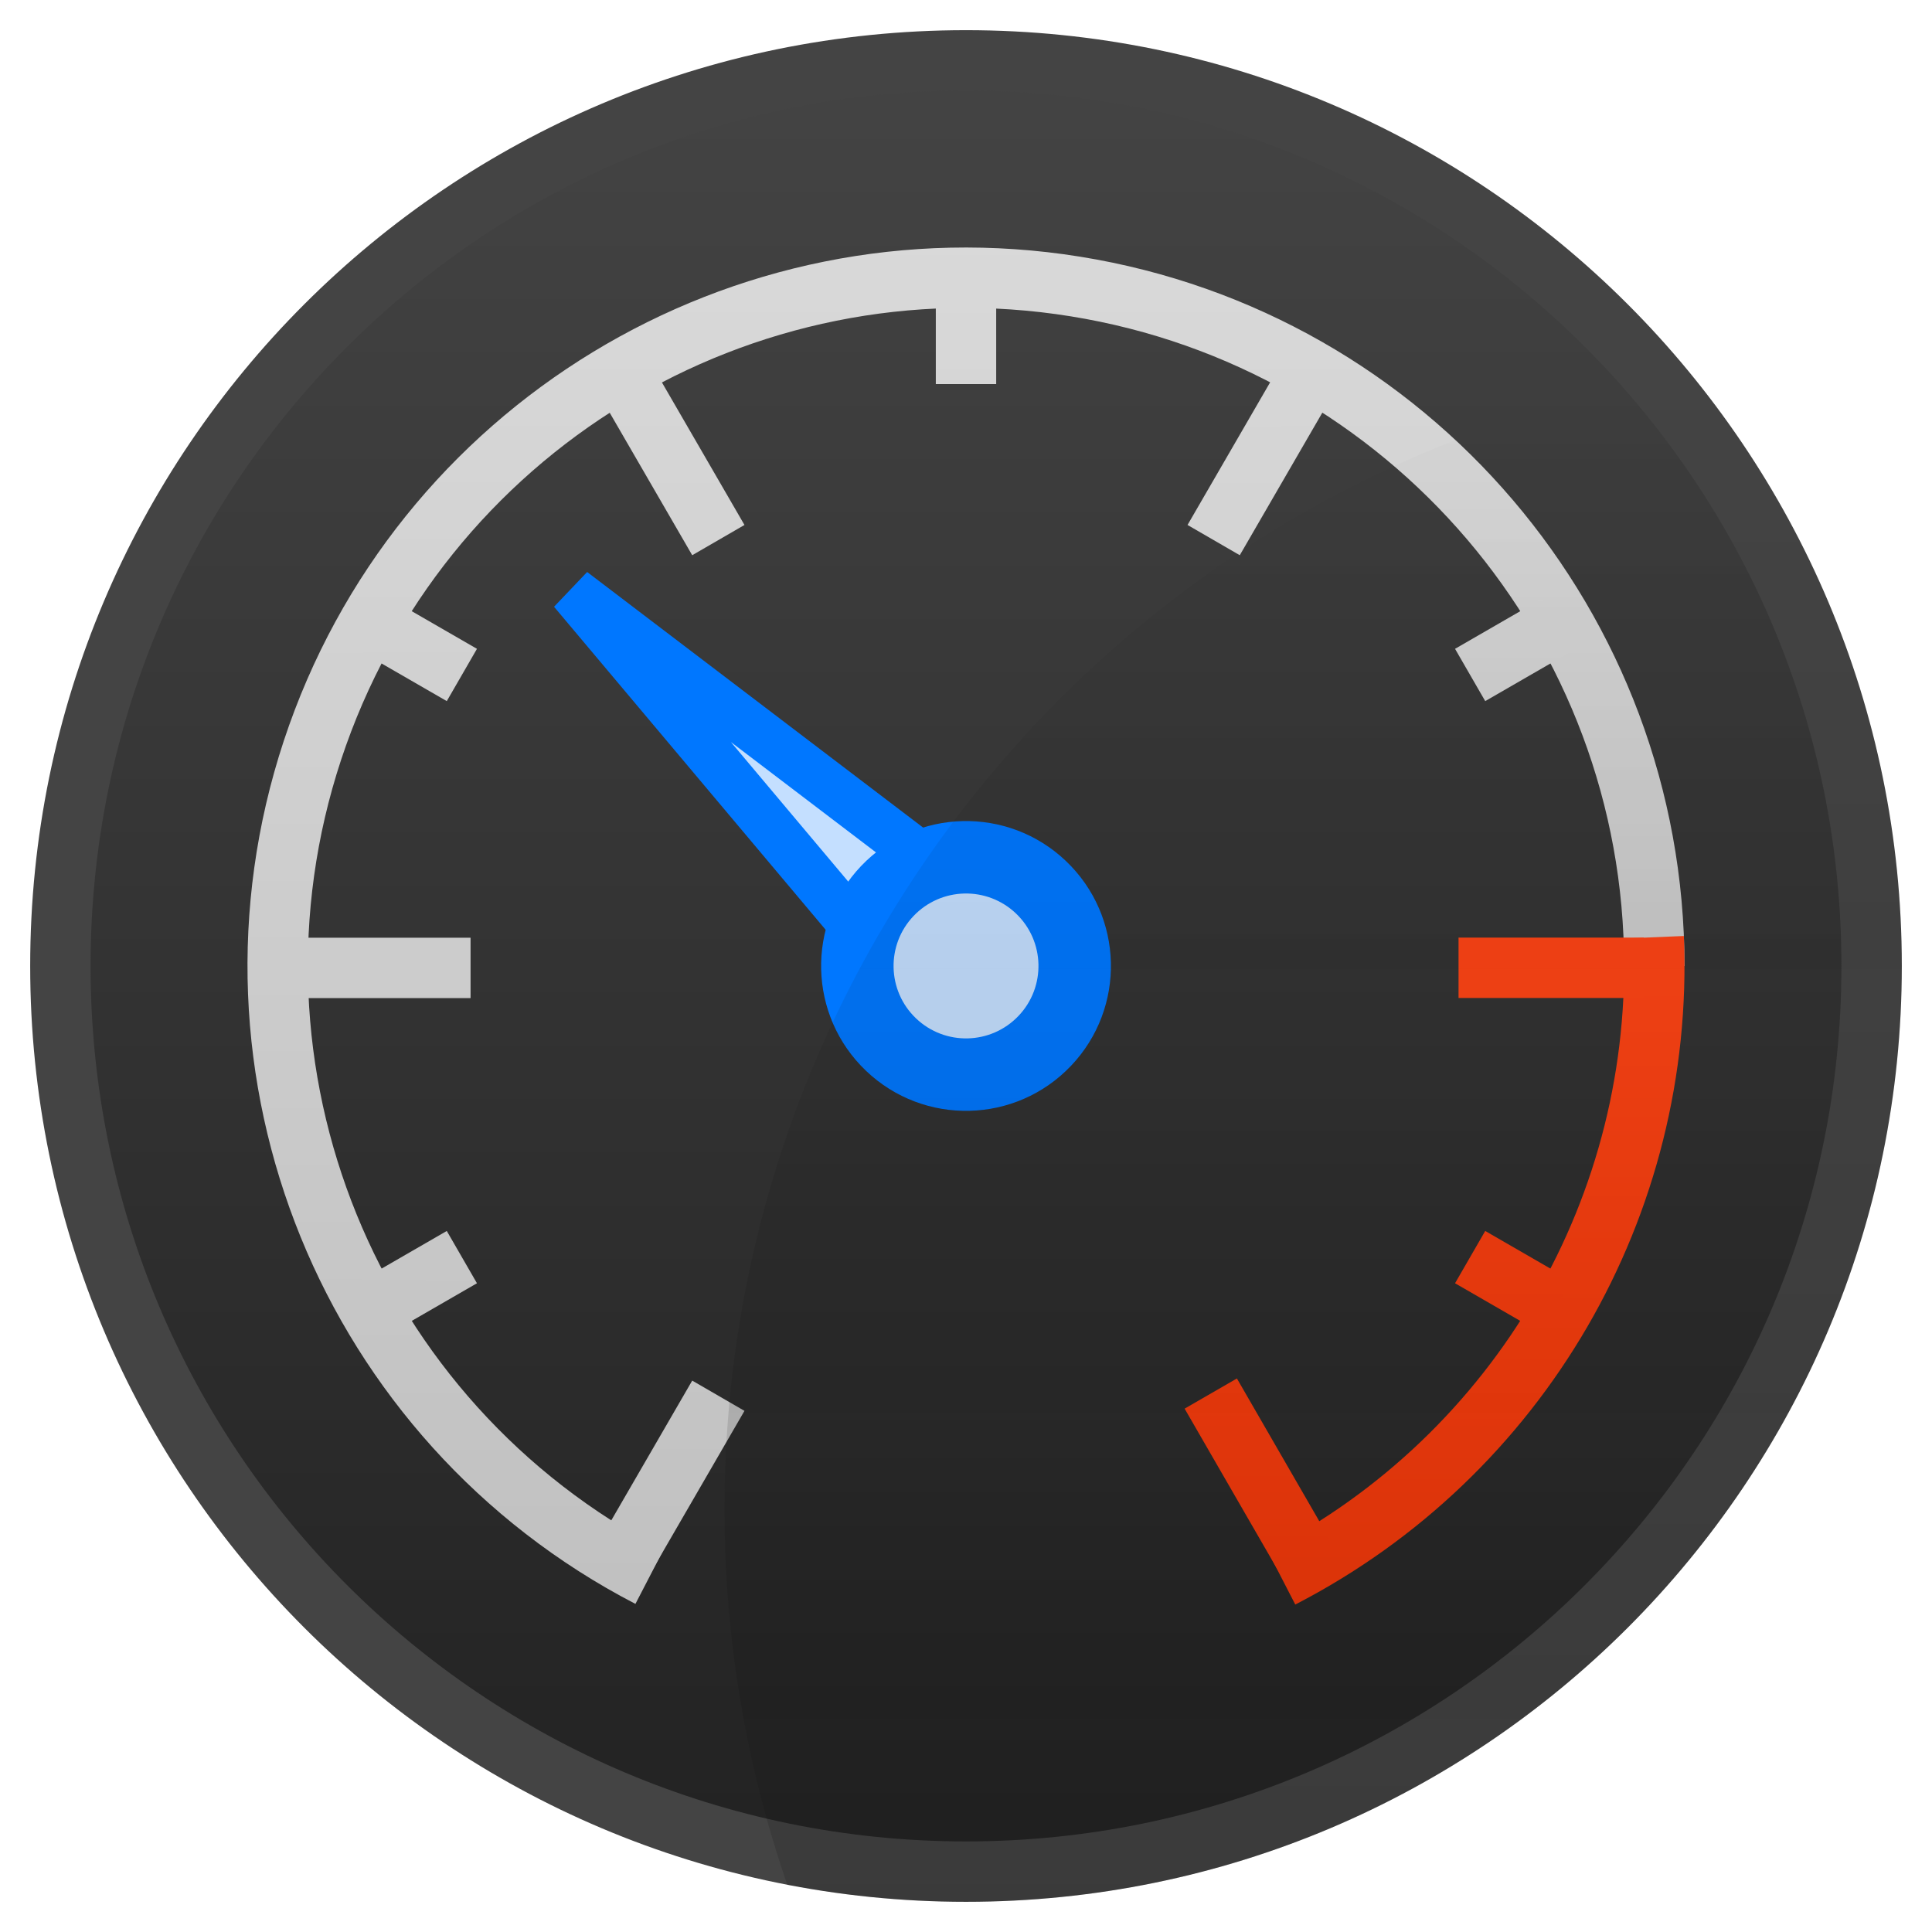
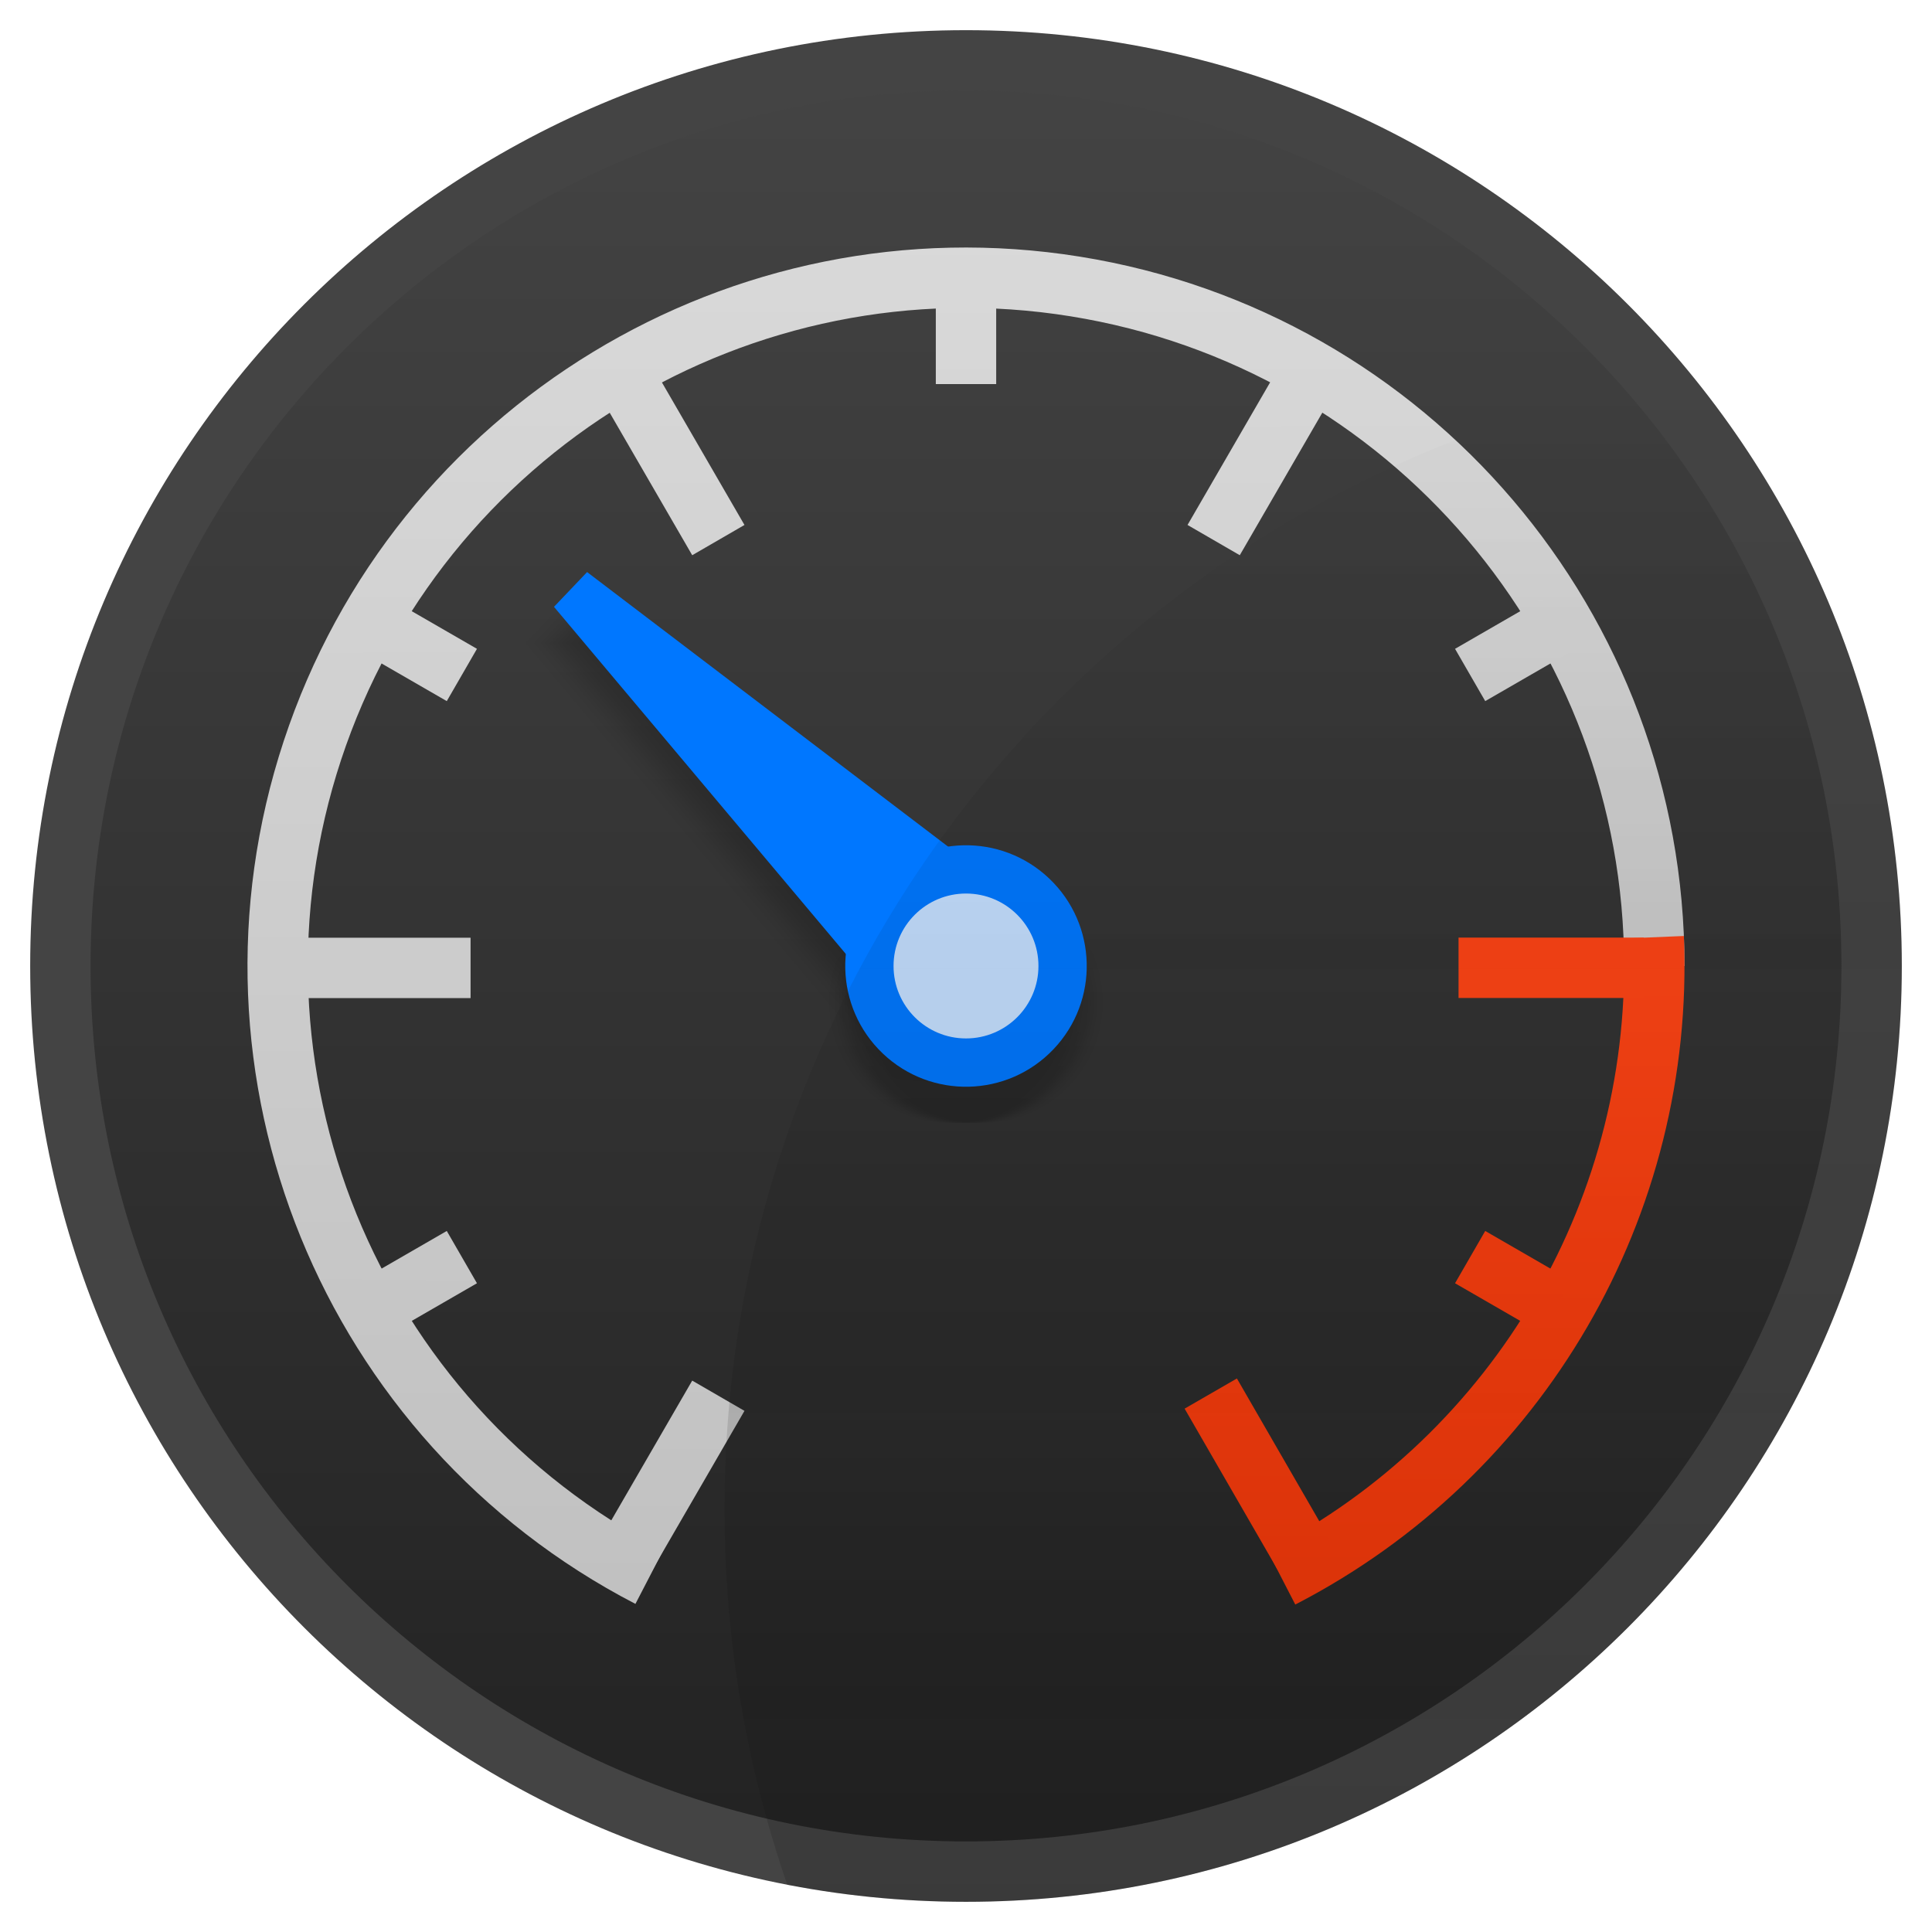
<svg xmlns="http://www.w3.org/2000/svg" xmlns:xlink="http://www.w3.org/1999/xlink" version="1.1" width="128" height="128" id="svg2">
  <defs id="defs4">
    <linearGradient id="linearGradient5996">
      <stop id="stop5998" style="stop-color:#ff5429;stop-opacity:1" offset="0" />
      <stop id="stop6000" style="stop-color:#ff3401;stop-opacity:1" offset="1" />
    </linearGradient>
    <linearGradient id="linearGradient4562">
      <stop id="stop4564" style="stop-color:#bbbbbb;stop-opacity:1" offset="0" />
      <stop id="stop4566" style="stop-color:#dddddd;stop-opacity:1" offset="1" />
    </linearGradient>
    <linearGradient id="linearGradient4491">
      <stop id="stop4493" style="stop-color:#444444;stop-opacity:1" offset="0" />
      <stop id="stop4495" style="stop-color:#444444;stop-opacity:1" offset="1" />
    </linearGradient>
    <linearGradient id="linearGradient4483">
      <stop id="stop4485" style="stop-color:#222222;stop-opacity:1" offset="0" />
      <stop id="stop4487" style="stop-color:#444444;stop-opacity:1" offset="1" />
    </linearGradient>
    <linearGradient id="linearGradient4641">
      <stop id="stop4643" style="stop-color:#1a1a1a;stop-opacity:0.275" offset="0" />
      <stop id="stop4645" style="stop-color:#000000;stop-opacity:0" offset="1" />
    </linearGradient>
    <clipPath id="clipPath4657">
      <rect width="15.5" height="15.5" ry="7.75" x="-5.75" y="-5.75" id="rect4659" style="fill:#c73fbf;fill-opacity:0.494;stroke:none" />
    </clipPath>
-     <linearGradient x1="5.148" y1="18.662" x2="-2.675" y2="5.112" id="linearGradient3941" xlink:href="#linearGradient4562" gradientUnits="userSpaceOnUse" gradientTransform="matrix(0.8881541,0.5113146,-0.512776,0.885623,4.996923,1033.203)" />
-     <linearGradient x1="10.852" y1="-2.662" x2="18.675" y2="10.888" id="linearGradient3944" xlink:href="#linearGradient4562" gradientUnits="userSpaceOnUse" gradientTransform="matrix(-0.8881541,-0.5113146,0.512776,-0.885623,11.00298,1055.554)" />
-     <linearGradient x1="0.193" y1="0.199" x2="15.839" y2="0.199" id="linearGradient3951" xlink:href="#linearGradient4562" gradientUnits="userSpaceOnUse" gradientTransform="matrix(0,-1.022629,1.025552,0,-0.204463,1052.559)" />
-     <linearGradient x1="-2.659" y1="10.861" x2="5.164" y2="-2.689" id="linearGradient3957" xlink:href="#linearGradient4562" gradientUnits="userSpaceOnUse" gradientTransform="matrix(0.8881541,-0.5113146,0.512776,0.885623,-3.20749,1041.384)" />
-     <linearGradient x1="5.04" y1="1055.086" x2="-2.783" y2="1041.536" id="linearGradient3960" xlink:href="#linearGradient4562" gradientUnits="userSpaceOnUse" gradientTransform="matrix(0.8881541,0.5113146,-0.512776,0.885623,536.5468,115.3767)" />
-     <linearGradient x1="10" y1="15.5" x2="10" y2="0.5" id="linearGradient3964" xlink:href="#linearGradient4483" gradientUnits="userSpaceOnUse" />
-     <linearGradient x1="13" y1="15.5" x2="13" y2="0.5" id="linearGradient3966" xlink:href="#linearGradient4491" gradientUnits="userSpaceOnUse" />
-     <linearGradient x1="0" y1="16" x2="0" y2="0" id="linearGradient3980" xlink:href="#linearGradient4562" gradientUnits="userSpaceOnUse" />
-     <linearGradient x1="-0" y1="0" x2="-0" y2="16" id="linearGradient3986" xlink:href="#linearGradient5996" gradientUnits="userSpaceOnUse" />
-     <linearGradient x1="-2.776" y1="1047.259" x2="5.013" y2="1033.729" id="linearGradient3990" xlink:href="#linearGradient4562" gradientUnits="userSpaceOnUse" gradientTransform="matrix(0.8868885,-0.5135067,0.510584,0.8868885,-532.2517,122.1344)" />
-     <linearGradient x1="0.068" y1="1036.584" x2="15.68" y2="1036.603" id="linearGradient3994" xlink:href="#linearGradient4562" gradientUnits="userSpaceOnUse" gradientTransform="matrix(-0.00126556,-1.024821,1.02336,0.00126557,-1060.799,1051.12)" />
-     <linearGradient x1="15.7" y1="1052.238" x2="0.087" y2="1052.219" id="linearGradient3998" xlink:href="#linearGradient4562" gradientUnits="userSpaceOnUse" gradientTransform="matrix(0.00126556,1.024821,-1.02336,-0.00126557,1076.799,1037.604)" />
-     <linearGradient x1="0.196" y1="15.794" x2="15.808" y2="15.813" id="linearGradient4002" xlink:href="#linearGradient5996" gradientUnits="userSpaceOnUse" gradientTransform="matrix(0.00126556,1.024821,-1.02336,-0.00126557,16.16278,1036.182)" />
-     <linearGradient x1="10.863" y1="18.669" x2="18.652" y2="5.138" id="linearGradient4006" xlink:href="#linearGradient5996" gradientUnits="userSpaceOnUse" gradientTransform="matrix(-0.8868885,0.5135067,-0.510584,-0.8868885,19.16583,1047.341)" />
-     <linearGradient x1="10.754" y1="1055.093" x2="18.544" y2="1041.563" id="linearGradient4010" xlink:href="#linearGradient5996" gradientUnits="userSpaceOnUse" gradientTransform="matrix(-0.8868885,0.5135067,-0.510584,-0.8868885,548.2516,1966.59)" />
-     <linearGradient x1="14" y1="16" x2="14" y2="-3" id="linearGradient3884" xlink:href="#linearGradient4641" gradientUnits="userSpaceOnUse" />
+     <linearGradient x1="10" y1="15.5" x2="10" y2="0.5" id="linearGradient3961" xlink:href="#linearGradient4483" gradientUnits="userSpaceOnUse" />
+     <linearGradient x1="13" y1="15.5" x2="13" y2="0.5" id="linearGradient3963" xlink:href="#linearGradient4491" gradientUnits="userSpaceOnUse" />
+     <linearGradient x1="0" y1="16" x2="0" y2="0" id="linearGradient3975" xlink:href="#linearGradient4562" gradientUnits="userSpaceOnUse" />
+     <linearGradient x1="-0" y1="0" x2="-0" y2="16" id="linearGradient3977" xlink:href="#linearGradient5996" gradientUnits="userSpaceOnUse" />
+     <linearGradient x1="10.754" y1="1055.093" x2="18.544" y2="1041.563" id="linearGradient4001" xlink:href="#linearGradient5996" gradientUnits="userSpaceOnUse" gradientTransform="matrix(-0.8868885,0.5135067,-0.510584,-0.8868885,548.2516,1966.59)" />
+     <linearGradient x1="10.863" y1="18.669" x2="18.652" y2="5.138" id="linearGradient4004" xlink:href="#linearGradient5996" gradientUnits="userSpaceOnUse" gradientTransform="matrix(-0.8868885,0.5135067,-0.510584,-0.8868885,19.16583,1047.341)" />
+     <linearGradient x1="0.196" y1="15.794" x2="15.808" y2="15.813" id="linearGradient4007" xlink:href="#linearGradient5996" gradientUnits="userSpaceOnUse" gradientTransform="matrix(0.00126556,1.024821,-1.02336,-0.00126557,16.16278,1036.182)" />
+     <linearGradient x1="15.7" y1="1052.238" x2="0.087" y2="1052.219" id="linearGradient4011" xlink:href="#linearGradient4562" gradientUnits="userSpaceOnUse" gradientTransform="matrix(0.00126556,1.024821,-1.02336,-0.00126557,1076.799,1037.604)" />
+     <linearGradient x1="0.068" y1="1036.584" x2="15.68" y2="1036.603" id="linearGradient4014" xlink:href="#linearGradient4562" gradientUnits="userSpaceOnUse" gradientTransform="matrix(-0.00126556,-1.024821,1.02336,0.00126557,-1060.799,1051.12)" />
+     <linearGradient x1="-2.776" y1="1047.259" x2="5.013" y2="1033.729" id="linearGradient4017" xlink:href="#linearGradient4562" gradientUnits="userSpaceOnUse" gradientTransform="matrix(0.8868885,-0.5135067,0.510584,0.8868885,-532.2517,122.1344)" />
+     <linearGradient x1="5.148" y1="18.662" x2="-2.675" y2="5.112" id="linearGradient4022" xlink:href="#linearGradient4562" gradientUnits="userSpaceOnUse" gradientTransform="matrix(0.8881541,0.5113146,-0.512776,0.885623,4.996923,1033.203)" />
+     <linearGradient x1="10.852" y1="-2.662" x2="18.675" y2="10.888" id="linearGradient4025" xlink:href="#linearGradient4562" gradientUnits="userSpaceOnUse" gradientTransform="matrix(-0.8881541,-0.5113146,0.512776,-0.885623,11.00298,1055.554)" />
+     <linearGradient x1="0.193" y1="0.199" x2="15.839" y2="0.199" id="linearGradient4028" xlink:href="#linearGradient4562" gradientUnits="userSpaceOnUse" gradientTransform="matrix(0,-1.022629,1.025552,0,-0.204463,1052.559)" />
+     <linearGradient x1="-2.659" y1="10.861" x2="5.164" y2="-2.689" id="linearGradient4031" xlink:href="#linearGradient4562" gradientUnits="userSpaceOnUse" gradientTransform="matrix(0.8881541,-0.5113146,0.512776,0.885623,-3.20749,1041.384)" />
+     <linearGradient x1="5.04" y1="1055.086" x2="-2.783" y2="1041.536" id="linearGradient4034" xlink:href="#linearGradient4562" gradientUnits="userSpaceOnUse" gradientTransform="matrix(0.8881541,0.5113146,-0.512776,0.885623,536.5468,115.3767)" />
+     <filter color-interpolation-filters="sRGB" id="filter4041">
+       <feGaussianBlur id="feGaussianBlur4043" stdDeviation="0.106" />
+     </filter>
+     <filter color-interpolation-filters="sRGB" id="filter4045">
+       <feGaussianBlur id="feGaussianBlur4047" stdDeviation="0.06" />
+     </filter>
+     <linearGradient x1="14" y1="16" x2="14" y2="-3" id="linearGradient4235" xlink:href="#linearGradient4641" gradientUnits="userSpaceOnUse" />
  </defs>
  <g transform="translate(0,-924.3622)" id="layer1">
-     <g transform="matrix(8,0,0,8,0,-7366.535)" id="g3862">
-       <path d="m 15.5,8 a 7.5,7.5 0 1 1 -15,0 7.5,7.5 0 1 1 15,0 z" transform="translate(0,1036.362)" id="path3931" style="fill:url(#linearGradient3964);fill-opacity:1;stroke:url(#linearGradient3966);stroke-width:0.5;stroke-linecap:round;stroke-linejoin:round;stroke-miterlimit:4;stroke-opacity:1;stroke-dasharray:none" />
-       <g transform="matrix(-0.6896349,0.7241572,-0.7241572,-0.6896349,769.7995,1758.797)" id="g4557">
-         <path d="M 7.5,8 8,12.5 8.5,8 z" transform="translate(0,1036.362)" id="path4553" style="fill:#c4dfff;fill-opacity:1;stroke:#0077ff;stroke-width:0.4;stroke-linecap:butt;stroke-linejoin:miter;stroke-miterlimit:4;stroke-opacity:1;stroke-dasharray:none" />
-         <path d="M 9,8 A 1,1 0 1 1 7,8 1,1 0 1 1 9,8 z" transform="matrix(1.199998,0,0,1.199998,-1.599967,1034.762)" id="path4551" style="fill:#0077ff;fill-opacity:1;stroke:none" />
-         <path d="m 8.5,8 a 0.5,0.5 0 1 1 -1,0 0.5,0.5 0 1 1 1,0 z" transform="matrix(1.199998,0,0,1.199998,-1.599982,1034.762)" id="path4555" style="fill:#c4dfff;fill-opacity:1;stroke:none" />
+     <g transform="matrix(8,0,0,8,0,-7366.535)" id="g4110">
+       <g id="g4083">
+         <path d="m 15.5,8 a 7.5,7.5 0 1 1 -15,0 7.5,7.5 0 1 1 15,0 z" transform="translate(0,1036.362)" id="path3931" style="fill:url(#linearGradient3961);fill-opacity:1;stroke:url(#linearGradient3963);stroke-width:0.5;stroke-linecap:round;stroke-linejoin:round;stroke-miterlimit:4;stroke-opacity:1;stroke-dasharray:none" />
+         <g id="g4068">
+           <path d="m 8,1038.72 5.17e-5,0.823" id="path4515" style="fill:none;stroke:url(#linearGradient4034);stroke-width:0.5;stroke-linecap:butt;stroke-linejoin:miter;stroke-miterlimit:4;stroke-opacity:1;stroke-dasharray:none" />
+           <path d="m 5.18,1039.507 0.769,1.328" id="path5938" style="fill:none;stroke:url(#linearGradient4031);stroke-width:0.5;stroke-linecap:butt;stroke-linejoin:miter;stroke-miterlimit:4;stroke-opacity:1;stroke-dasharray:none" />
+           <path d="m 2.359,1044.378 1.538,0" id="path6709" style="fill:none;stroke:url(#linearGradient4028);stroke-width:0.5;stroke-linecap:butt;stroke-linejoin:miter;stroke-miterlimit:4;stroke-opacity:1;stroke-dasharray:none" />
+           <path d="m 5.18,1049.249 0.769,-1.328" id="path6717" style="fill:none;stroke:url(#linearGradient4025);stroke-width:0.5;stroke-linecap:butt;stroke-linejoin:miter;stroke-miterlimit:4;stroke-opacity:1;stroke-dasharray:none" />
+           <path d="m 10.82,1039.507 -0.769,1.328" id="path6721" style="fill:none;stroke:url(#linearGradient4022);stroke-width:0.5;stroke-linecap:butt;stroke-linejoin:miter;stroke-miterlimit:4;stroke-opacity:1;stroke-dasharray:none" />
+           <path d="M 5.377,13.061 A 5.7,5.7 0 1 1 13.7,8" transform="translate(3.8760213e-4,1036.362)" id="path3972" style="fill:none;stroke:url(#linearGradient3975);stroke-width:0.5;stroke-linecap:butt;stroke-linejoin:miter;stroke-miterlimit:4;stroke-opacity:1;stroke-dasharray:none" />
+           <path d="M 13.695,7.762 A 5.7,5.7 0 0 1 10.612,13.066" transform="translate(3.8760213e-4,1036.362)" id="path3984" style="fill:none;stroke:url(#linearGradient3977);stroke-width:0.5;stroke-linecap:butt;stroke-linejoin:miter;stroke-miterlimit:4;stroke-opacity:1;stroke-dasharray:none" />
+           <path d="m 3.113,1041.541 0.712,0.411" id="path3988" style="fill:none;stroke:url(#linearGradient4017);stroke-width:0.5;stroke-linecap:butt;stroke-linejoin:miter;stroke-miterlimit:4;stroke-opacity:1;stroke-dasharray:none" />
+           <path d="m 3.113,1047.184 0.712,-0.411" id="path3992" style="fill:none;stroke:url(#linearGradient4014);stroke-width:0.5;stroke-linecap:butt;stroke-linejoin:miter;stroke-miterlimit:4;stroke-opacity:1;stroke-dasharray:none" />
+           <path d="m 12.887,1041.541 -0.712,0.411" id="path3996" style="fill:none;stroke:url(#linearGradient4011);stroke-width:0.5;stroke-linecap:butt;stroke-linejoin:miter;stroke-miterlimit:4;stroke-opacity:1;stroke-dasharray:none" />
+           <path d="m 13.614,1044.377 -1.535,0" id="path4000" style="fill:none;stroke:url(#linearGradient4007);stroke-width:0.5;stroke-linecap:butt;stroke-linejoin:miter;stroke-miterlimit:4;stroke-opacity:1;stroke-dasharray:none" />
+           <path d="m 10.794,1049.232 -0.767,-1.329" id="path4004" style="fill:none;stroke:url(#linearGradient4004);stroke-width:0.5;stroke-linecap:butt;stroke-linejoin:miter;stroke-miterlimit:4;stroke-opacity:1;stroke-dasharray:none" />
+           <path d="m 12.887,1047.184 -0.712,-0.411" id="path4008" style="fill:none;stroke:url(#linearGradient4001);stroke-width:0.5;stroke-linecap:butt;stroke-linejoin:miter;stroke-miterlimit:4;stroke-opacity:1;stroke-dasharray:none" />
+         </g>
+         <rect width="16" height="16" x="0" y="1036.362" id="rect3092" style="fill:none;stroke:none" />
+         <g id="g4059">
+           <path d="M 7.5,8 8,12.5 8.5,8 z" transform="matrix(-0.6896349,0.7241572,-0.7241572,-0.6896349,19.31035,1044.386)" id="path3811" style="opacity:0.2;fill:#000000;fill-opacity:1;stroke:#000000;stroke-width:0.4;stroke-linecap:butt;stroke-linejoin:miter;stroke-miterlimit:4;stroke-opacity:1;stroke-dasharray:none;filter:url(#filter4041)" />
+           <path d="M 9,8 A 1,1 0 1 1 7,8 1,1 0 1 1 9,8 z" transform="matrix(-0.6896336,0.7241559,-0.7241559,-0.6896336,19.31032,1044.386)" id="path3813" style="opacity:0.2;fill:#000000;fill-opacity:1;stroke:none;filter:url(#filter4045)" />
+         </g>
+         <g id="g4063">
+           <path d="M 9,8 A 1,1 0 1 1 7,8 1,1 0 1 1 9,8 z" transform="matrix(-0.6896336,0.7241559,-0.7241559,-0.6896336,19.31032,1044.086)" id="path4551" style="fill:#0077ff;fill-opacity:1;stroke:none" />
+           <path d="m 8.345,1044 -3.604,-2.741 2.914,3.466 z" id="path4553" style="fill:#0077ff;fill-opacity:1;stroke:#0077ff;stroke-width:0.4;stroke-linecap:butt;stroke-linejoin:miter;stroke-miterlimit:4;stroke-opacity:1;stroke-dasharray:none" />
+           <path d="M 9,8 A 1,1 0 1 1 7,8 1,1 0 1 1 9,8 z" transform="matrix(0.6,0,0,0.6,3.2,1039.562)" id="path3930" style="fill:#c4dfff;fill-opacity:1;stroke:none" />
+         </g>
      </g>
-       <path d="m 8,1038.72 5.17e-5,0.823" id="path4515" style="fill:none;stroke:url(#linearGradient3960);stroke-width:0.5;stroke-linecap:butt;stroke-linejoin:miter;stroke-miterlimit:4;stroke-opacity:1;stroke-dasharray:none" />
-       <path d="m 5.18,1039.507 0.769,1.328" id="path5938" style="fill:none;stroke:url(#linearGradient3957);stroke-width:0.5;stroke-linecap:butt;stroke-linejoin:miter;stroke-miterlimit:4;stroke-opacity:1;stroke-dasharray:none" />
-       <path d="m 2.359,1044.378 1.538,0" id="path6709" style="fill:none;stroke:url(#linearGradient3951);stroke-width:0.5;stroke-linecap:butt;stroke-linejoin:miter;stroke-miterlimit:4;stroke-opacity:1;stroke-dasharray:none" />
-       <path d="m 5.18,1049.249 0.769,-1.328" id="path6717" style="fill:none;stroke:url(#linearGradient3944);stroke-width:0.5;stroke-linecap:butt;stroke-linejoin:miter;stroke-miterlimit:4;stroke-opacity:1;stroke-dasharray:none" />
-       <path d="m 10.82,1039.507 -0.769,1.328" id="path6721" style="fill:none;stroke:url(#linearGradient3941);stroke-width:0.5;stroke-linecap:butt;stroke-linejoin:miter;stroke-miterlimit:4;stroke-opacity:1;stroke-dasharray:none" />
-       <path d="M 5.377,13.061 A 5.7,5.7 0 1 1 13.7,8" transform="translate(3.8760213e-4,1036.362)" id="path3972" style="fill:none;stroke:url(#linearGradient3980);stroke-width:0.5;stroke-linecap:butt;stroke-linejoin:miter;stroke-miterlimit:4;stroke-opacity:1;stroke-dasharray:none" />
-       <path d="M 13.695,7.762 A 5.7,5.7 0 0 1 10.612,13.066" transform="translate(3.8760213e-4,1036.362)" id="path3984" style="fill:none;stroke:url(#linearGradient3986);stroke-width:0.5;stroke-linecap:butt;stroke-linejoin:miter;stroke-miterlimit:4;stroke-opacity:1;stroke-dasharray:none" />
-       <path d="m 3.113,1041.541 0.712,0.411" id="path3988" style="fill:none;stroke:url(#linearGradient3990);stroke-width:0.5;stroke-linecap:butt;stroke-linejoin:miter;stroke-miterlimit:4;stroke-opacity:1;stroke-dasharray:none" />
-       <path d="m 3.113,1047.184 0.712,-0.411" id="path3992" style="fill:none;stroke:url(#linearGradient3994);stroke-width:0.5;stroke-linecap:butt;stroke-linejoin:miter;stroke-miterlimit:4;stroke-opacity:1;stroke-dasharray:none" />
-       <path d="m 12.887,1041.541 -0.712,0.411" id="path3996" style="fill:none;stroke:url(#linearGradient3998);stroke-width:0.5;stroke-linecap:butt;stroke-linejoin:miter;stroke-miterlimit:4;stroke-opacity:1;stroke-dasharray:none" />
-       <path d="m 13.614,1044.377 -1.535,0" id="path4000" style="fill:none;stroke:url(#linearGradient4002);stroke-width:0.5;stroke-linecap:butt;stroke-linejoin:miter;stroke-miterlimit:4;stroke-opacity:1;stroke-dasharray:none" />
-       <path d="m 10.794,1049.232 -0.767,-1.329" id="path4004" style="fill:none;stroke:url(#linearGradient4006);stroke-width:0.5;stroke-linecap:butt;stroke-linejoin:miter;stroke-miterlimit:4;stroke-opacity:1;stroke-dasharray:none" />
-       <path d="m 12.887,1047.184 -0.712,-0.411" id="path4008" style="fill:none;stroke:url(#linearGradient4010);stroke-width:0.5;stroke-linecap:butt;stroke-linejoin:miter;stroke-miterlimit:4;stroke-opacity:1;stroke-dasharray:none" />
-       <rect width="16" height="16" x="0" y="0" transform="translate(0,1036.362)" id="rect3092" style="fill:none;stroke:none" />
-       <path d="m 19,6.5 a 9.5,9.5 0 1 1 -19,0 9.5,9.5 0 1 1 19,0 z" transform="translate(6,1042.362)" clip-path="url(#clipPath4657)" id="path3235" style="fill:url(#linearGradient3884);fill-opacity:1;stroke:none" />
+       <path d="m 19,6.5 a 9.5,9.5 0 1 1 -19,0 9.5,9.5 0 1 1 19,0 z" transform="translate(6,1042.362)" clip-path="url(#clipPath4657)" id="path3235" style="fill:url(#linearGradient4235);fill-opacity:1;stroke:none" />
    </g>
  </g>
</svg>
